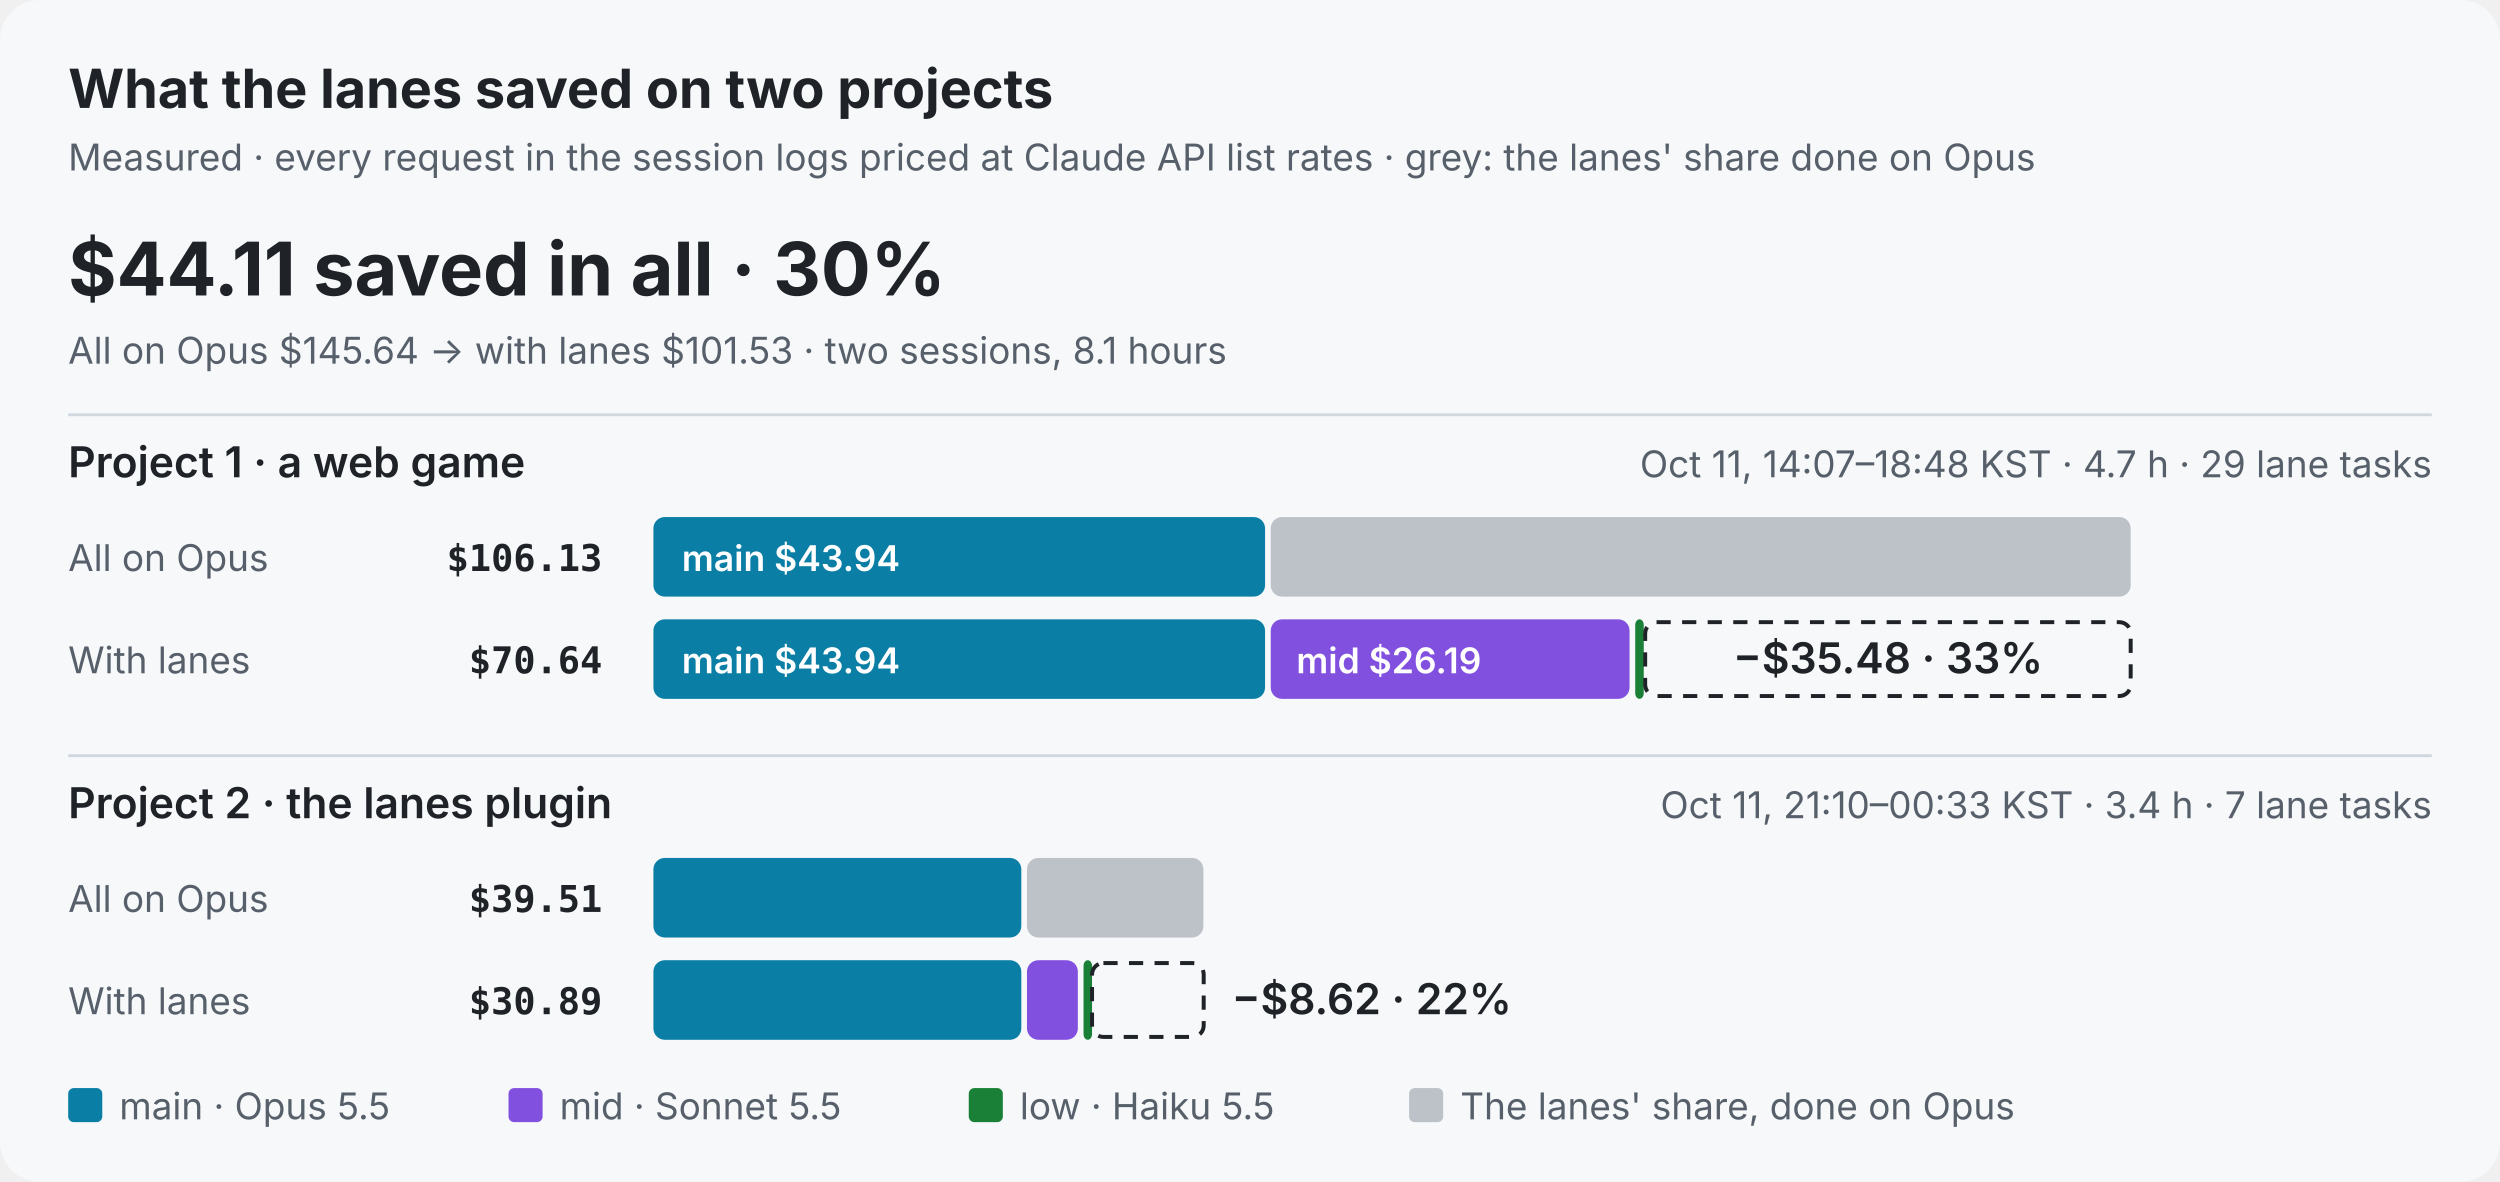
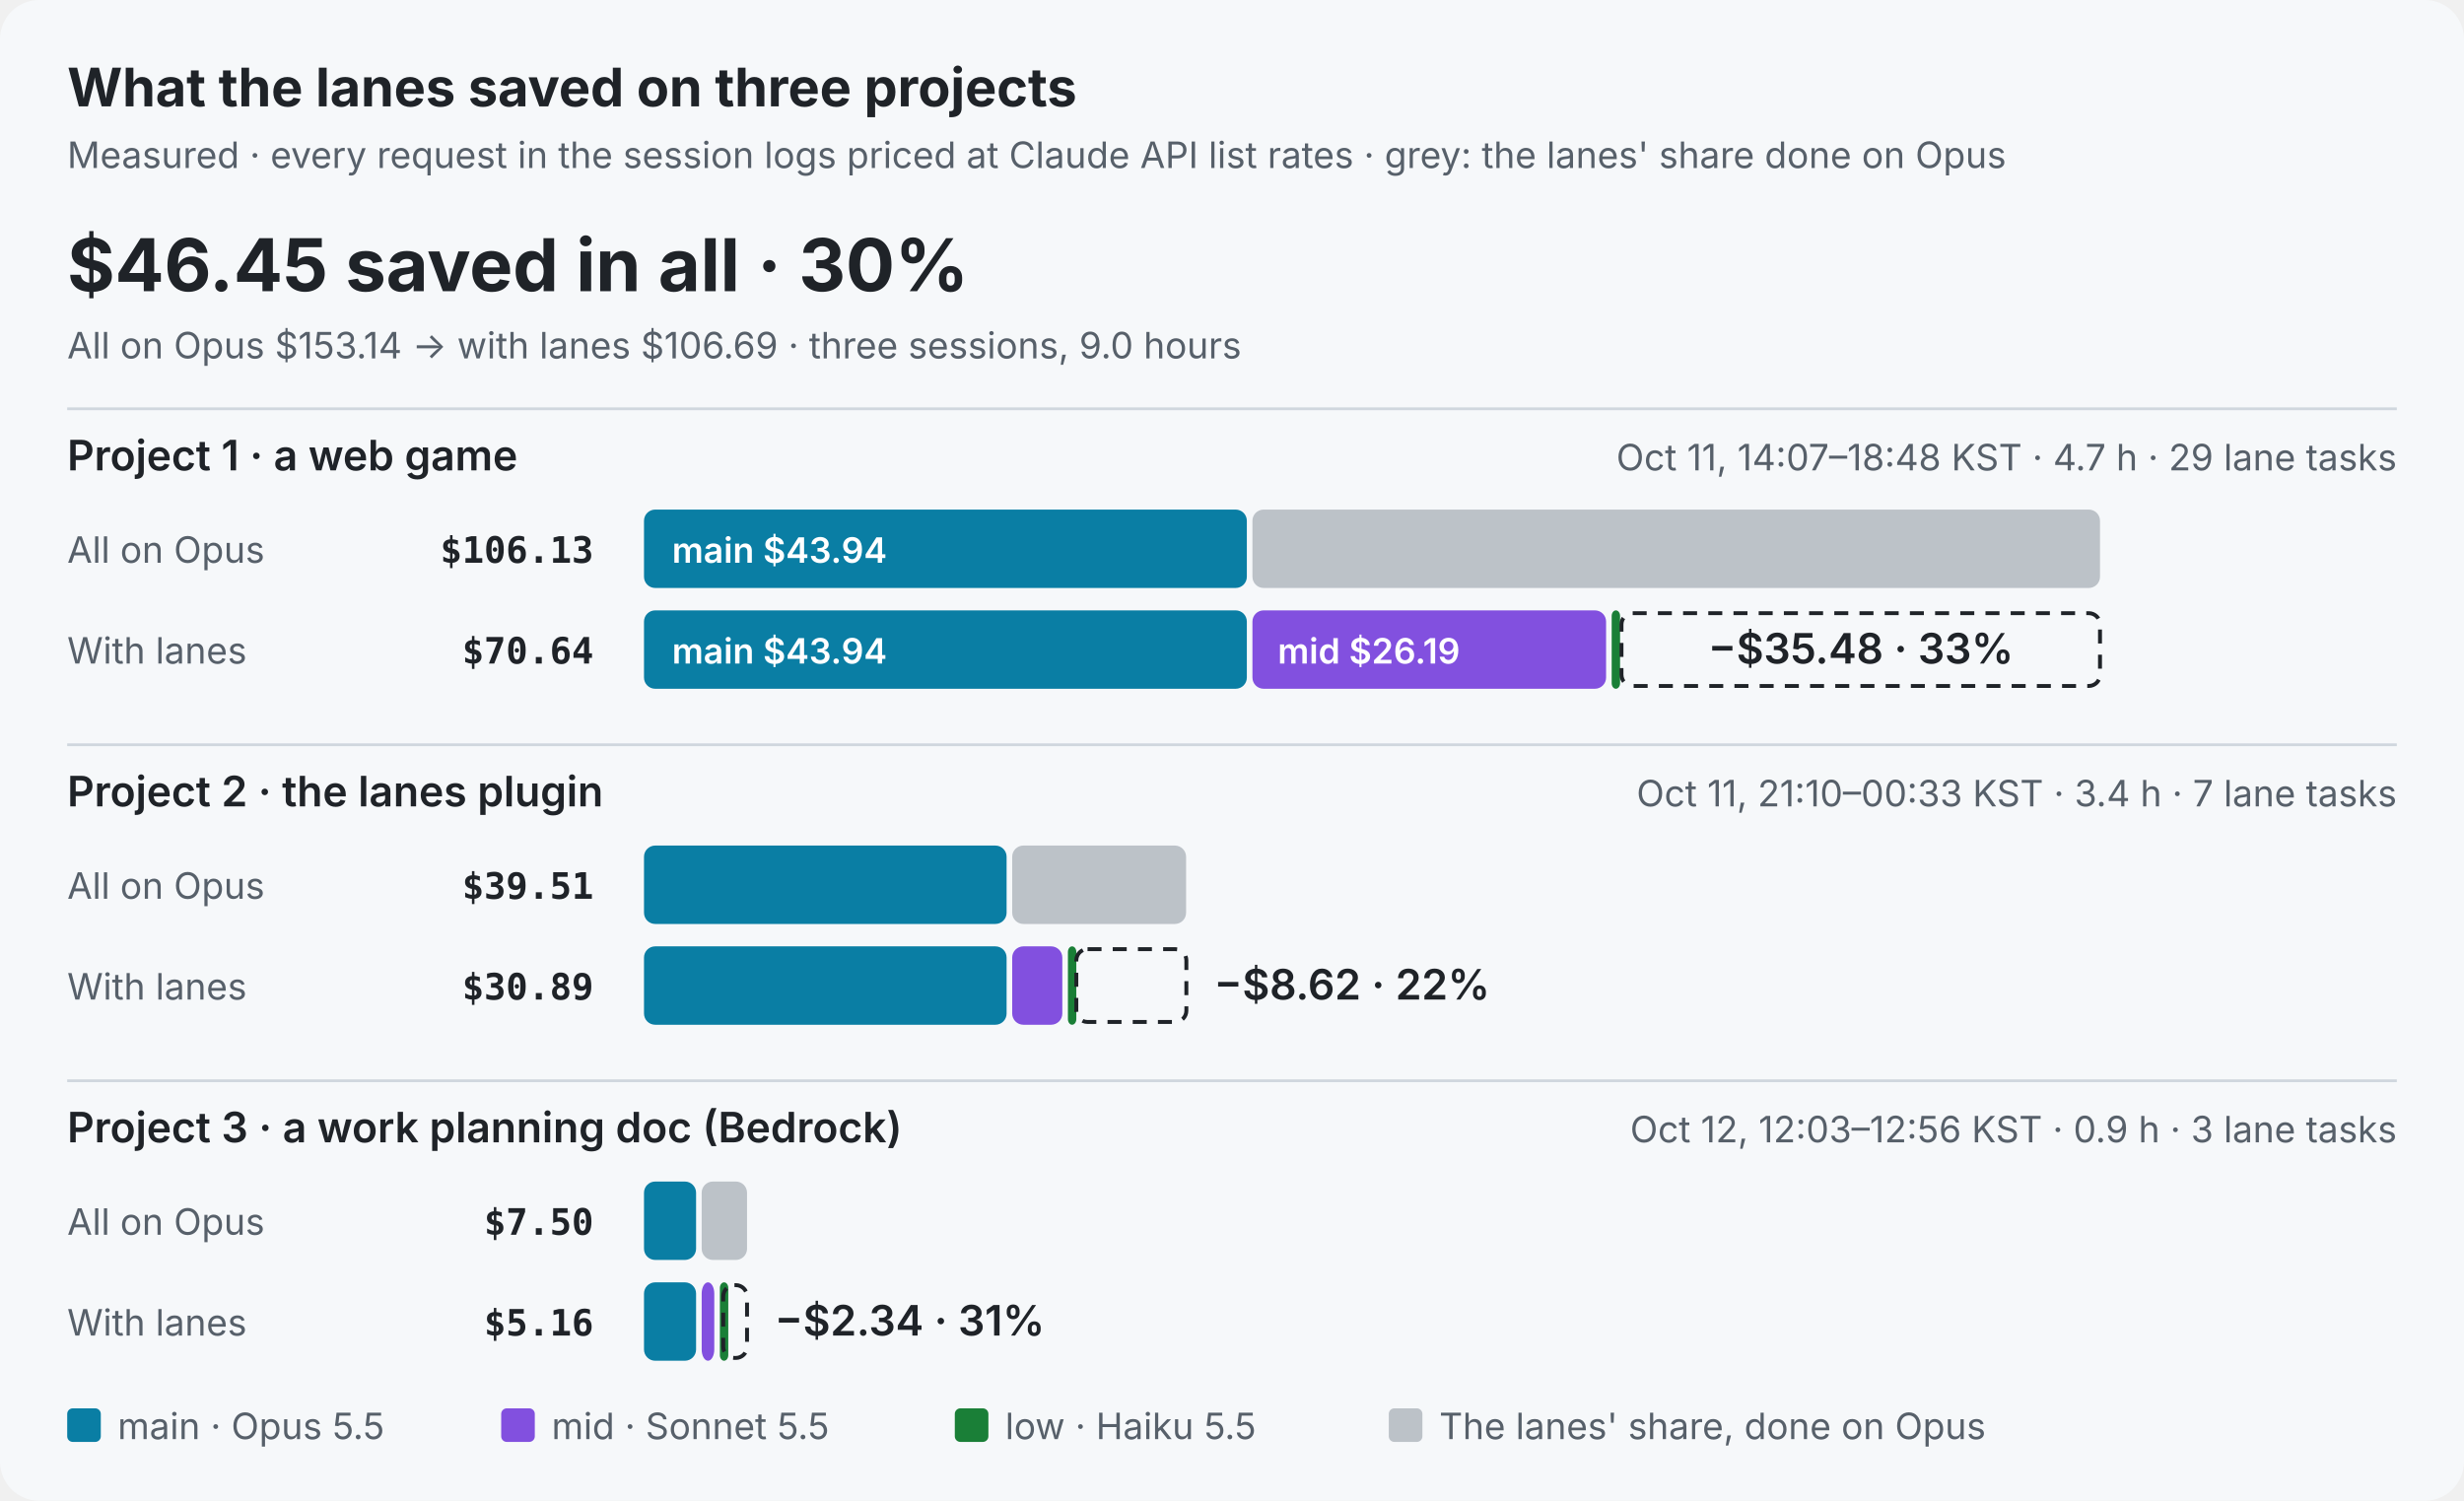
- <svg xmlns="http://www.w3.org/2000/svg" viewBox="0 0 880 416" width="880" height="416" role="img" aria-label="What the lanes saved on two projects: Project 1 · a web game $106.13 → $70.64; Project 2 · the lanes plugin $39.51 → $30.89; $44.11 saved in all · 30%">
+ <svg xmlns="http://www.w3.org/2000/svg" viewBox="0 0 880 536" width="880" height="536" role="img" aria-label="What the lanes saved on three projects: Project 1 · a web game $106.13 → $70.64; Project 2 · the lanes plugin $39.51 → $30.89; Project 3 · a work planning doc (Bedrock) $7.50 → $5.16; $46.45 saved in all · 30%">
  <style>
    .bg { fill: #f6f8fa; }
    .card { fill: #ffffff; stroke: #d0d7de; stroke-width: 1.2; }
    .h { font: 700 19px -apple-system, "Segoe UI", "Apple SD Gothic Neo", "Noto Sans KR", "Malgun Gothic", sans-serif; fill: #1f2328; }
    .hero { font: 700 26px -apple-system, "Segoe UI", "Apple SD Gothic Neo", "Noto Sans KR", "Malgun Gothic", sans-serif; fill: #1f2328; }
    .t { font: 600 15px -apple-system, "Segoe UI", "Apple SD Gothic Neo", "Noto Sans KR", "Malgun Gothic", sans-serif; fill: #1f2328; }
    .s { font: 13px -apple-system, "Segoe UI", "Apple SD Gothic Neo", "Noto Sans KR", "Malgun Gothic", sans-serif; fill: #57606a; }
    .m { font: 13px ui-monospace, "Cascadia Mono", Menlo, Consolas, "Apple SD Gothic Neo", "Malgun Gothic", monospace; fill: #1f2328; }
    .mb { font: 700 13px ui-monospace, "Cascadia Mono", Menlo, Consolas, "Apple SD Gothic Neo", "Malgun Gothic", monospace; fill: #1f2328; }
    .w { font: 600 12.5px -apple-system, "Segoe UI", "Apple SD Gothic Neo", "Noto Sans KR", "Malgun Gothic", sans-serif; fill: #ffffff; }
    .main { fill: #0a7ea4; } .mid { fill: #8250df; } .low { fill: #1a7f37; }
    .opus { fill: #8c959f; opacity: .55; }
    .grid { stroke: #d0d7de; stroke-width: 1; }
    .save { fill: none; stroke: #1f2328; stroke-width: 1.4; stroke-dasharray: 5 4; }
    .ok { fill: none; stroke: #1a7f37; stroke-width: 2.2; stroke-linecap: round; stroke-linejoin: round; }
    .idle { fill: url(#hatch); }
    .hl { stroke: #8c959f; stroke-width: 1; }
    .tick { stroke: #57606a; stroke-width: 1.5; }
    .tid { font: 11px ui-monospace, "Cascadia Mono", Menlo, Consolas, "Apple SD Gothic Neo", "Malgun Gothic", monospace; fill: #57606a; }
    @media (prefers-color-scheme: dark) {
      .bg { fill: #0d1117; } .card { fill: #161b22; stroke: #30363d; }
      .h, .hero, .t, .m, .mb { fill: #e6edf3; } .s { fill: #9198a1; }
      .main { fill: #1b8fb8; } .mid { fill: #a371f7; } .low { fill: #2ea043; }
      .opus { fill: #6e7681; opacity: .6; } .grid { stroke: #30363d; } .save { stroke: #e6edf3; }
      .ok { stroke: #3fb950; } .hl { stroke: #6e7681; } .tick { stroke: #9198a1; } .tid { fill: #9198a1; }
    }
  </style>
  <defs>
    <clipPath id="grow1">
      <rect x="0" y="178" width="880" height="70">
        <animate attributeName="width" from="200" to="880" dur="1.1s" fill="freeze" />
      </rect>
    </clipPath>
    <clipPath id="grow2">
      <rect x="0" y="298" width="880" height="70">
        <animate attributeName="width" values="200;200;880" keyTimes="0;0.31;1" dur="1.6s" fill="freeze" />
      </rect>
    </clipPath>
+     <clipPath id="grow3">
+       <rect x="0" y="418" width="880" height="70">
+         <animate attributeName="width" values="200;200;880" keyTimes="0;0.48;1" dur="2.1s" fill="freeze" />
+       </rect>
+     </clipPath>
  </defs>
-   <rect class="bg" width="880" height="416" rx="14" />
-   <text class="h" x="24" y="38">What the lanes saved on two projects</text>
+   <rect class="bg" width="880" height="536" rx="14" />
+   <text class="h" x="24" y="38">What the lanes saved on three projects</text>
  <text class="s" x="24" y="60">Measured · every request in the session logs priced at Claude API list rates · grey: the lanes' share done on Opus</text>
-   <text class="hero" x="24" y="104">$44.11 saved in all · 30%</text>
-   <text class="s" x="24" y="128">All on Opus $145.64 → with lanes $101.53 · two sessions, 8.1 hours</text>
+   <text class="hero" x="24" y="104">$46.45 saved in all · 30%</text>
+   <text class="s" x="24" y="128">All on Opus $153.14 → with lanes $106.69 · three sessions, 9.0 hours</text>
  <line class="grid" x1="24" x2="856" y1="146" y2="146" />
  <text class="t" x="24" y="168">Project 1 · a web game</text>
  <text class="s" x="856" y="168" text-anchor="end">Oct 11, 14:07–18:48 KST · 4.7 h · 29 lane tasks</text>
  <text class="s" x="24" y="201">All on Opus</text>
  <text class="mb" x="212" y="201" text-anchor="end">$106.13</text>
  <text class="s" x="24" y="237">With lanes</text>
  <text class="mb" x="212" y="237" text-anchor="end">$70.64</text>
  <g clip-path="url(#grow1)">
    <rect class="main" x="230" y="182" width="215.3" height="28" rx="4" />
    <rect class="opus" x="447.3" y="182" width="302.7" height="28" rx="4" />
    <rect class="main" x="230" y="218" width="215.3" height="28" rx="4" />
    <rect class="mid" x="447.3" y="218" width="126.3" height="28" rx="4" />
    <rect class="low" x="575.6" y="218" width="3.0" height="28" rx="2" />
    <rect class="save" x="579.1" y="219" width="170.9" height="26" rx="4" />
    <text class="t" x="664.6" y="237" text-anchor="middle">−$35.48 · 33%</text>
    <text class="w" x="240" y="201">main $43.94</text>
    <text class="w" x="240" y="237">main $43.94</text>
    <text class="w" x="456.3" y="237">mid $26.19</text>
  </g>
  <line class="grid" x1="24" x2="856" y1="266" y2="266" />
  <text class="t" x="24" y="288">Project 2 · the lanes plugin</text>
  <text class="s" x="856" y="288" text-anchor="end">Oct 11, 21:10–00:33 KST · 3.4 h · 7 lane tasks</text>
  <text class="s" x="24" y="321">All on Opus</text>
  <text class="mb" x="212" y="321" text-anchor="end">$39.51</text>
  <text class="s" x="24" y="357">With lanes</text>
  <text class="mb" x="212" y="357" text-anchor="end">$30.89</text>
  <g clip-path="url(#grow2)">
    <rect class="main" x="230" y="302" width="129.5" height="28" rx="4" />
    <rect class="opus" x="361.5" y="302" width="62.1" height="28" rx="4" />
    <rect class="main" x="230" y="338" width="129.5" height="28" rx="4" />
    <rect class="mid" x="361.5" y="338" width="17.9" height="28" rx="4" />
    <rect class="low" x="381.4" y="338" width="3.0" height="28" rx="2" />
    <rect class="save" x="384.4" y="339" width="39.3" height="26" rx="4" />
    <text class="t" x="433.6" y="357">−$8.62 · 22%</text>
  </g>
-   <rect class="main" x="24" y="383" width="12" height="12" rx="2" />
-   <text class="s" x="42" y="394">main · Opus 5.5</text>
-   <rect class="mid" x="179" y="383" width="12" height="12" rx="2" />
-   <text class="s" x="197" y="394">mid · Sonnet 5.5</text>
-   <rect class="low" x="341" y="383" width="12" height="12" rx="2" />
-   <text class="s" x="359" y="394">low · Haiku 5.5</text>
-   <rect class="opus" x="496" y="383" width="12" height="12" rx="2" />
-   <text class="s" x="514" y="394">The lanes' share, done on Opus</text>
+   <line class="grid" x1="24" x2="856" y1="386" y2="386" />
+   <text class="t" x="24" y="408">Project 3 · a work planning doc (Bedrock)</text>
+   <text class="s" x="856" y="408" text-anchor="end">Oct 12, 12:03–12:56 KST · 0.9 h · 3 lane tasks</text>
+   <text class="s" x="24" y="441">All on Opus</text>
+   <text class="mb" x="212" y="441" text-anchor="end">$7.50</text>
+   <text class="s" x="24" y="477">With lanes</text>
+   <text class="mb" x="212" y="477" text-anchor="end">$5.16</text>
+   <g clip-path="url(#grow3)">
+     <rect class="main" x="230" y="422" width="18.6" height="28" rx="4" />
+     <rect class="opus" x="250.6" y="422" width="16.2" height="28" rx="4" />
+     <rect class="main" x="230" y="458" width="18.6" height="28" rx="4" />
+     <rect class="mid" x="250.6" y="458" width="4.5" height="28" rx="4" />
+     <rect class="low" x="257.1" y="458" width="3.0" height="28" rx="2" />
+     <rect class="save" x="258.3" y="459" width="8.5" height="26" rx="4" />
+     <text class="t" x="276.7" y="477">−$2.34 · 31%</text>
+   </g>
+   <rect class="main" x="24" y="503" width="12" height="12" rx="2" />
+   <text class="s" x="42" y="514">main · Opus 5.5</text>
+   <rect class="mid" x="179" y="503" width="12" height="12" rx="2" />
+   <text class="s" x="197" y="514">mid · Sonnet 5.5</text>
+   <rect class="low" x="341" y="503" width="12" height="12" rx="2" />
+   <text class="s" x="359" y="514">low · Haiku 5.5</text>
+   <rect class="opus" x="496" y="503" width="12" height="12" rx="2" />
+   <text class="s" x="514" y="514">The lanes' share, done on Opus</text>
</svg>
